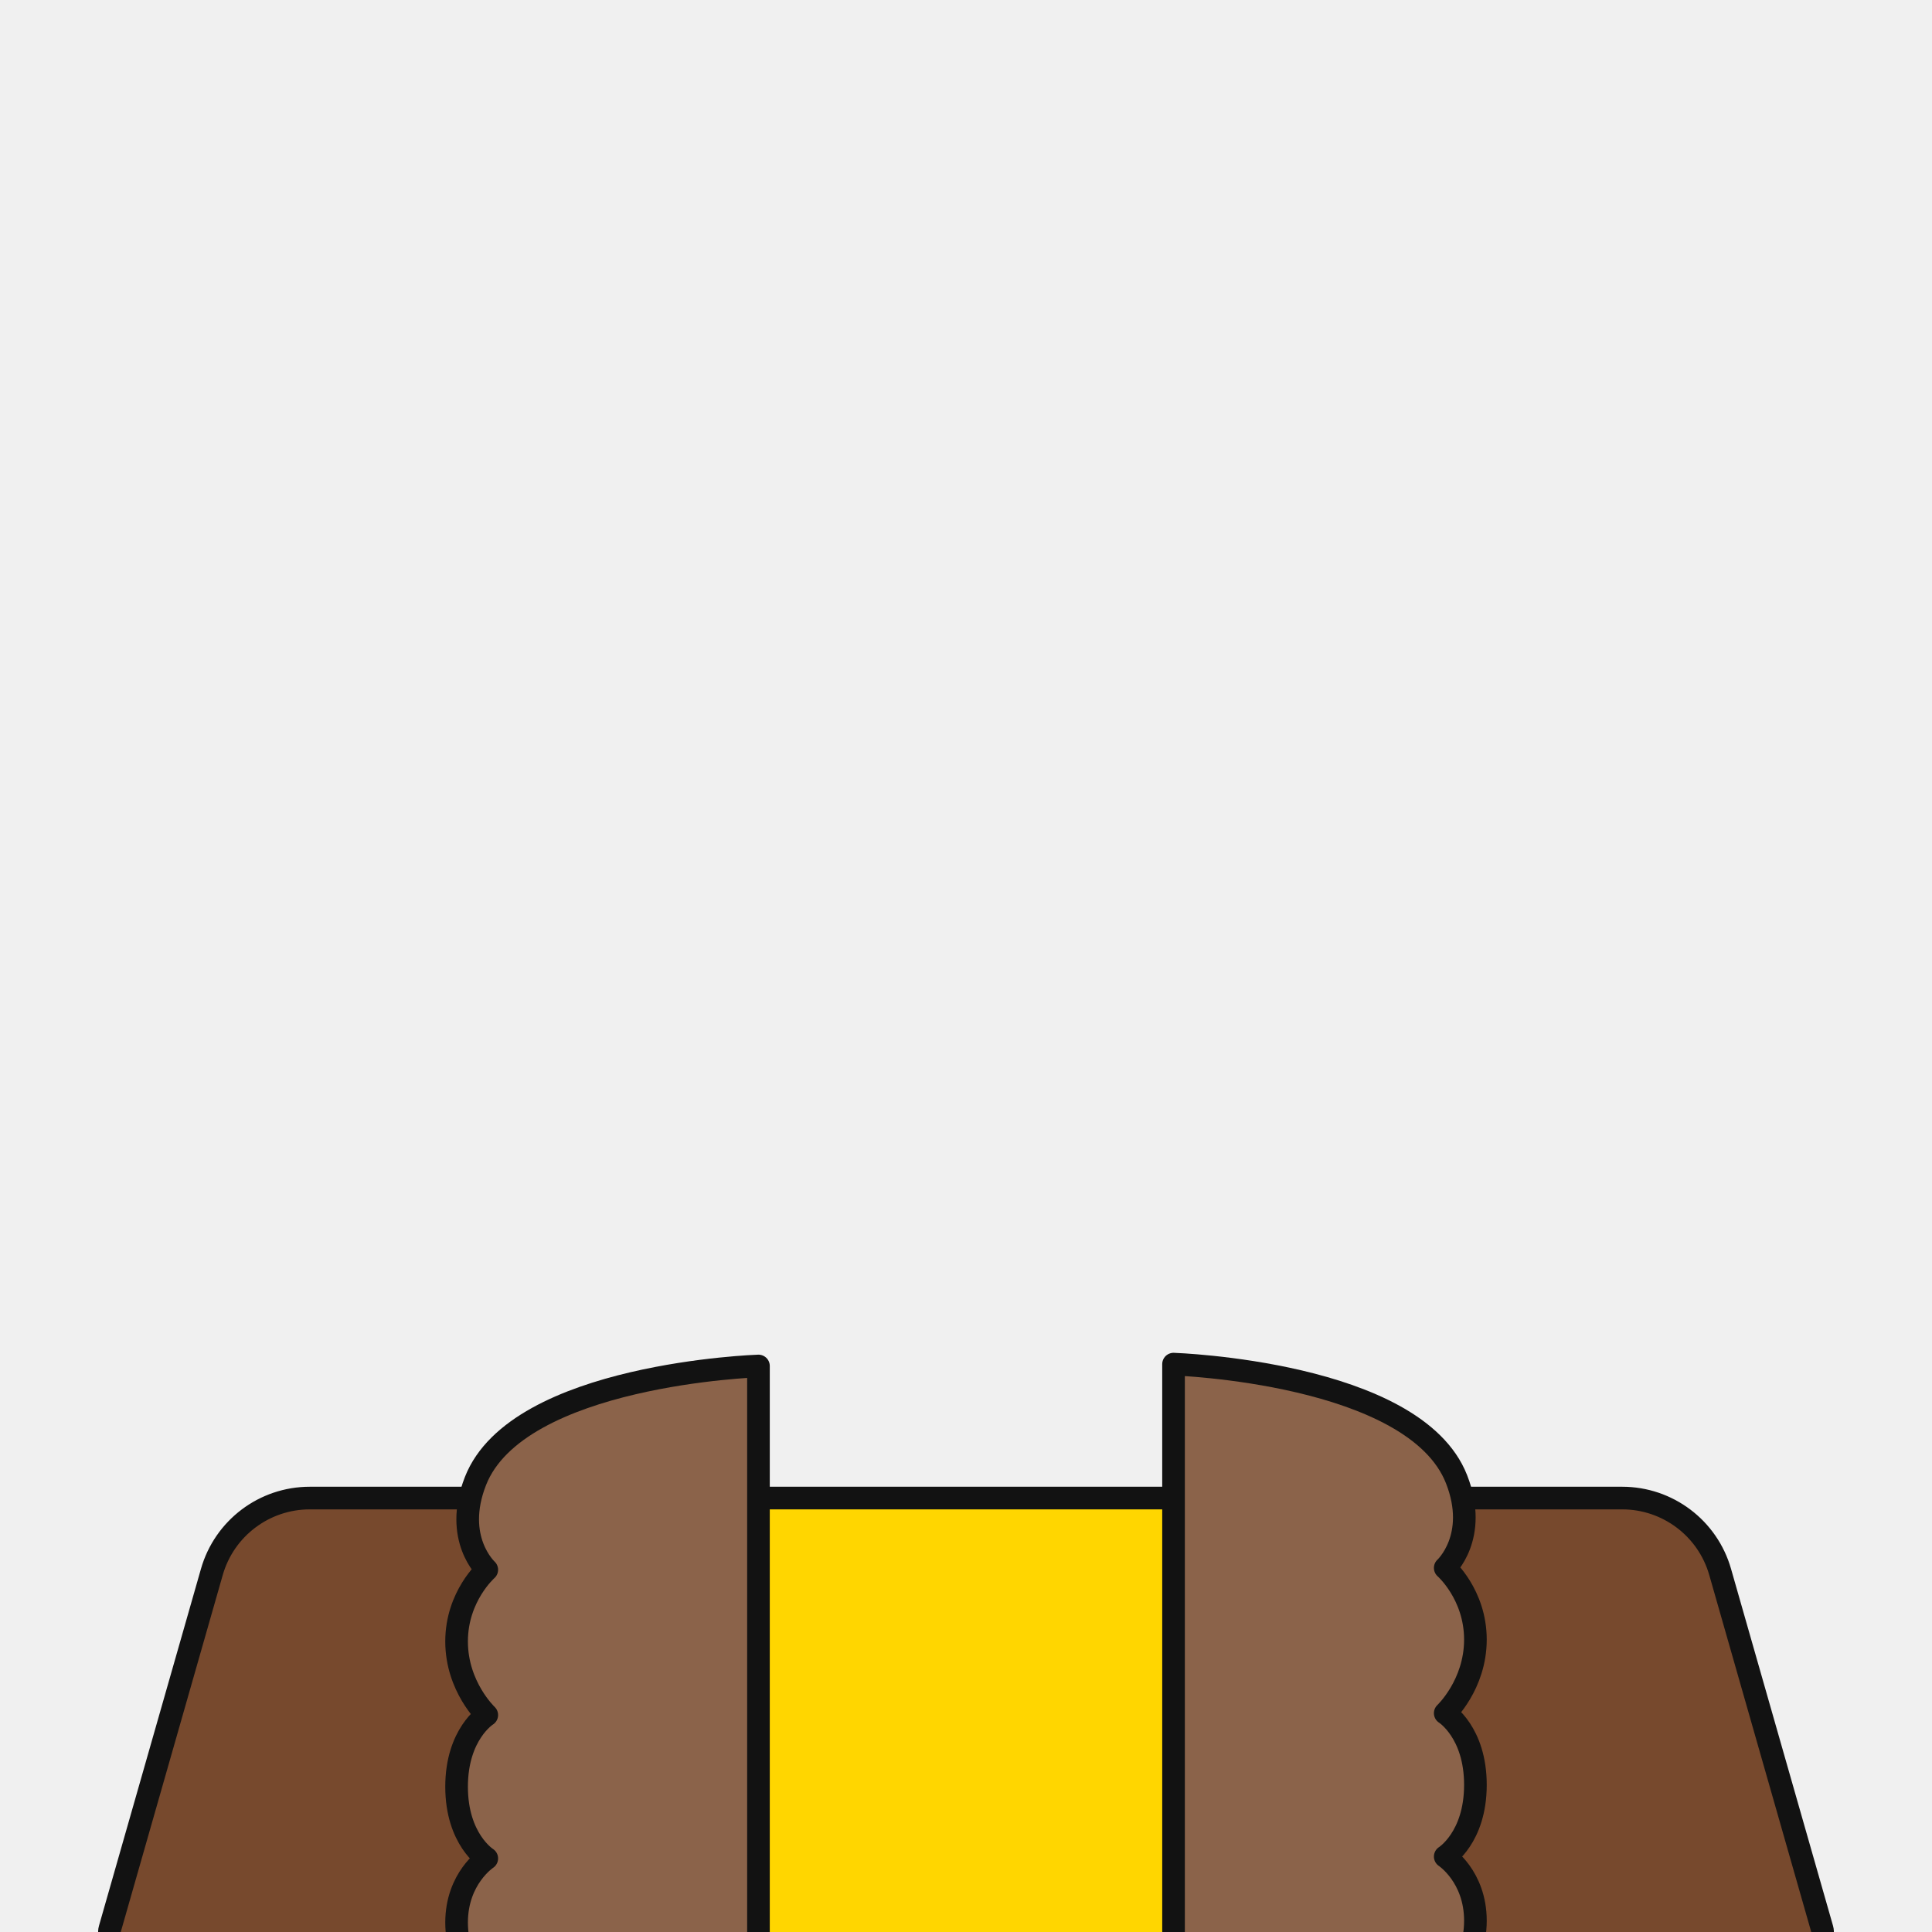
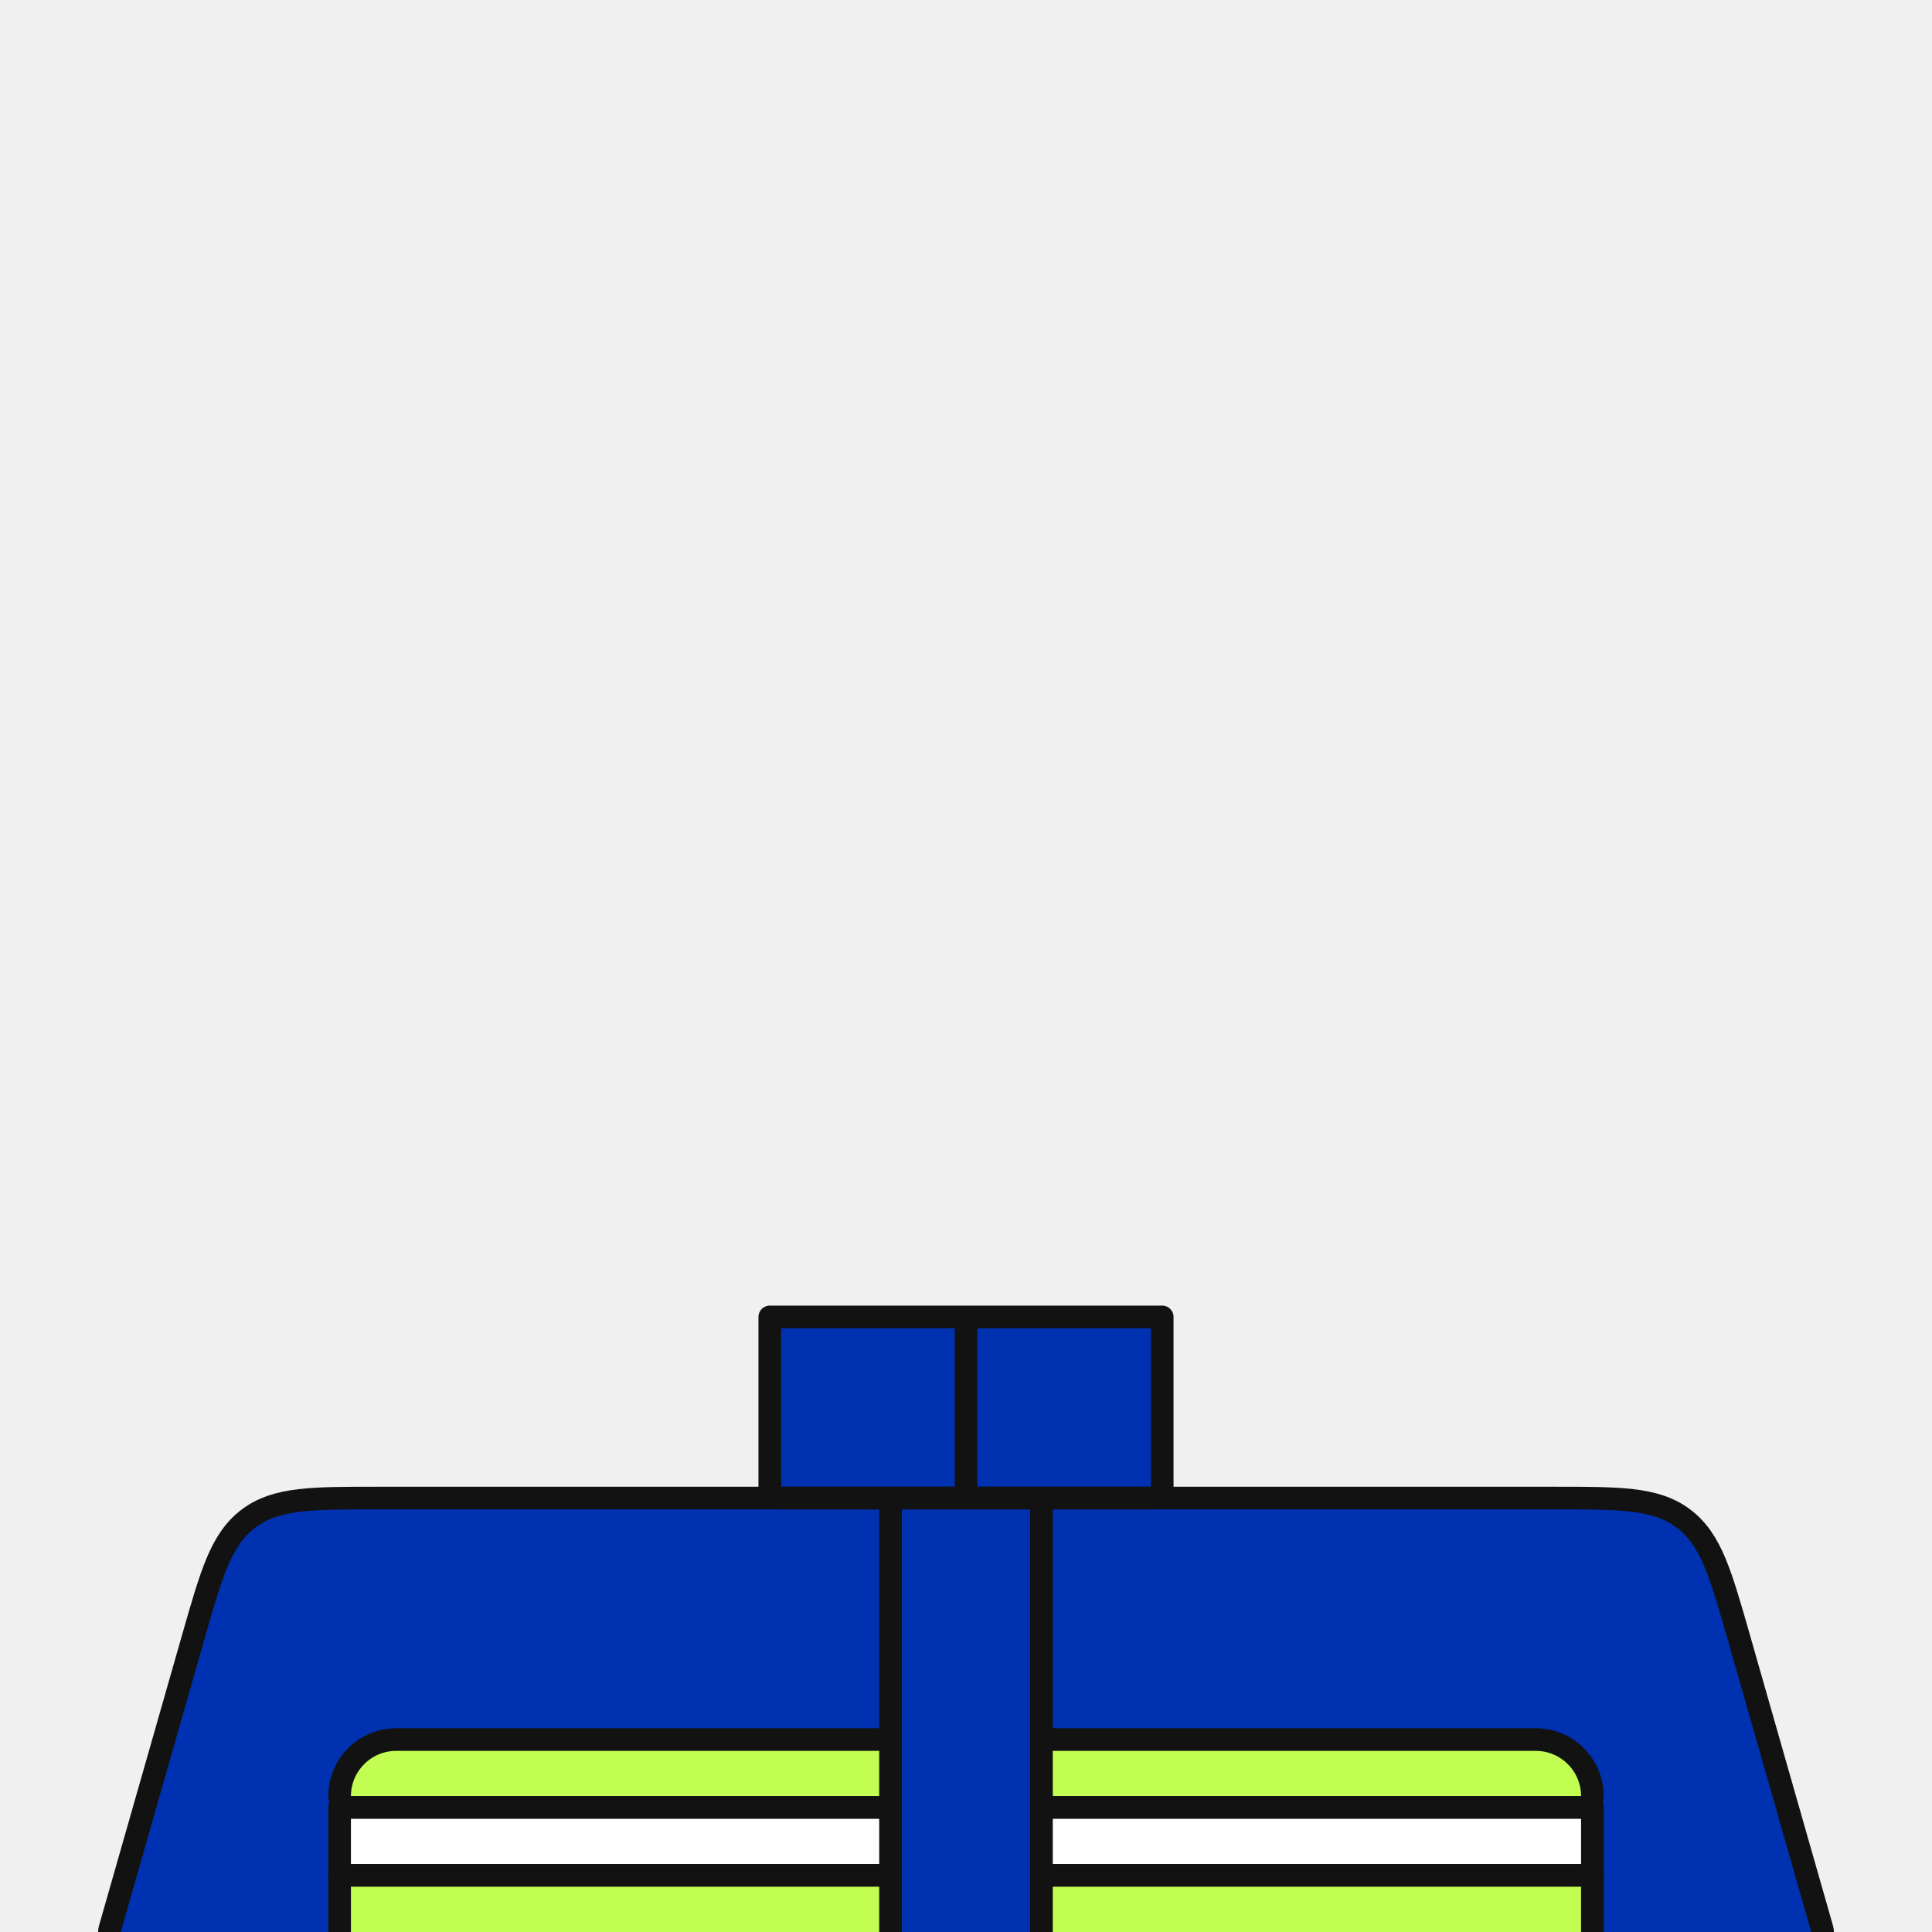
<svg xmlns="http://www.w3.org/2000/svg" width="512" height="512" viewBox="0 0 512 512" fill="none">
-   <g clip-path="url(#clip0_1672_5189)">
-     <path d="M186.962 399.524C186.962 399.523 186.962 399.522 186.962 399.521M186.962 399.524L186.962 399.521C186.962 399.523 186.962 399.524 184 400L186.962 399.521M186.962 399.524L186.965 399.539C186.968 399.557 186.973 399.588 186.981 399.632C186.997 399.721 187.022 399.859 187.059 400.046C187.133 400.418 187.252 400.98 187.426 401.703C187.775 403.151 188.346 405.243 189.224 407.763C190.982 412.813 193.955 419.535 198.806 426.242C208.43 439.55 225.566 453 256 453C286.434 453 303.57 439.55 313.194 426.242C318.045 419.535 321.018 412.813 322.776 407.763C323.654 405.243 324.225 403.151 324.574 401.703C324.748 400.98 324.867 400.418 324.941 400.046C324.978 399.859 325.004 399.721 325.019 399.632C325.027 399.588 325.033 399.557 325.036 399.539L325.038 399.524L325.039 399.521M186.962 399.524L325.039 399.521M186.962 399.521C186.726 398.068 185.472 397 184 397H82.103C70.048 397 59.454 404.991 56.142 416.583L29.115 511.176C28.857 512.081 29.038 513.055 29.605 513.807C30.172 514.558 31.059 515 32 515H480C480.941 515 481.828 514.558 482.395 513.807C482.962 513.055 483.143 512.081 482.885 511.176L455.858 416.583C452.546 404.991 441.952 397 429.897 397H328C326.528 397 325.273 398.068 325.039 399.521M186.962 399.521L325.039 399.521" fill="#77492D" stroke="#121212" stroke-width="6" stroke-linecap="round" stroke-linejoin="round" />
-     <rect x="198" y="397" width="116" height="118" fill="#FFD600" stroke="#121212" stroke-width="6" stroke-linecap="round" stroke-linejoin="round" />
-     <path d="M201 362C201 362 137.121 364.092 126 392.5C120.01 407.8 129 416.001 129 416.001C129 416.001 120.999 423.001 121 435.001C121.001 447.001 129 454.501 129 454.501C129 454.501 121 459.501 121 473.501C121 487.501 129 492.501 129 492.501C129 492.501 121 497.751 121 509.501C121 521.25 129 528 129 528H201V362Z" fill="#8B634A" stroke="#121212" stroke-width="6" stroke-linecap="round" stroke-linejoin="round" />
-     <path d="M311 361.51C311 361.51 374.879 363.602 386 392.01C391.99 407.31 383 415.51 383 415.51C383 415.51 391.001 422.51 391 434.51C390.999 446.51 383 454.01 383 454.01C383 454.01 391 459.01 391 473.01C391 487.01 383 492.01 383 492.01C383 492.01 391 497.261 391 509.01C391 520.76 383 527.51 383 527.51H311V361.51Z" fill="#8B634A" stroke="#121212" stroke-width="6" stroke-linecap="round" stroke-linejoin="round" />
+   <g clip-path="url(#clip0_1672_5357)">
+     <rect x="204" y="349" width="104" height="55" fill="#0031B1" stroke="#121212" stroke-width="6" stroke-linejoin="round" />
+     <path d="M480 515C480.941 515 481.828 514.558 482.395 513.807C482.962 513.055 483.143 512.081 482.885 511.176L460.831 433.989L460.778 433.802C458.429 425.582 456.594 419.16 454.528 414.203C452.415 409.136 449.945 405.303 446.156 402.445C442.367 399.586 438.002 398.265 432.55 397.625C427.217 397 420.537 397 411.988 397L411.794 397H100.206L100.012 397C91.463 397 84.783 397 79.45 397.625C73.998 398.265 69.633 399.586 65.844 402.445C62.055 405.303 59.585 409.136 57.472 414.203C55.406 419.16 53.571 425.583 51.222 433.803L51.169 433.989L29.115 511.176C28.857 512.081 29.038 513.055 29.605 513.807C30.172 514.558 31.059 515 32 515H480Z" fill="#0031B1" stroke="#121212" stroke-width="6" stroke-linejoin="round" />
+     <path d="M236 397L236 512" stroke="#121212" stroke-width="6" stroke-linecap="round" stroke-linejoin="round" />
+     <path d="M276 397V512" stroke="#121212" stroke-width="6" stroke-linecap="round" stroke-linejoin="round" />
+     <path d="M207 397H256M305 397H256M256 397V349.5" stroke="#121212" stroke-width="6" stroke-linecap="round" stroke-linejoin="round" />
+     <path d="M90 476C90 477.657 91.343 479 93 479H233C234.657 479 236 477.657 236 476V464C236 462.343 234.657 461 233 461H105C96.716 461 90 467.716 90 476Z" fill="#C2FD52" stroke="#121212" stroke-width="6" stroke-linejoin="round" />
+     <path d="M422 476C422 477.657 420.657 479 419 479H279C277.343 479 276 477.657 276 476V464C276 462.343 277.343 461 279 461H407C415.284 461 422 467.716 422 476Z" fill="#C2FD52" stroke="#121212" stroke-width="6" stroke-linejoin="round" />
+     <rect x="90" y="479" width="146" height="18" fill="white" stroke="#121212" stroke-width="6" stroke-linejoin="round" />
+     <rect x="276" y="479" width="146" height="18" fill="white" stroke="#121212" stroke-width="6" stroke-linejoin="round" />
+     <rect x="90" y="497" width="146" height="18" fill="#C2FD52" stroke="#121212" stroke-width="6" stroke-linejoin="round" />
+     <rect x="276" y="497" width="146" height="18" fill="#C2FD52" stroke="#121212" stroke-width="6" stroke-linejoin="round" />
  </g>
  <defs>
-     <clipPath id="clip0_1672_5189">
+     <clipPath id="clip0_1672_5357">
      <rect width="512" height="512" fill="white" />
    </clipPath>
  </defs>
</svg>
